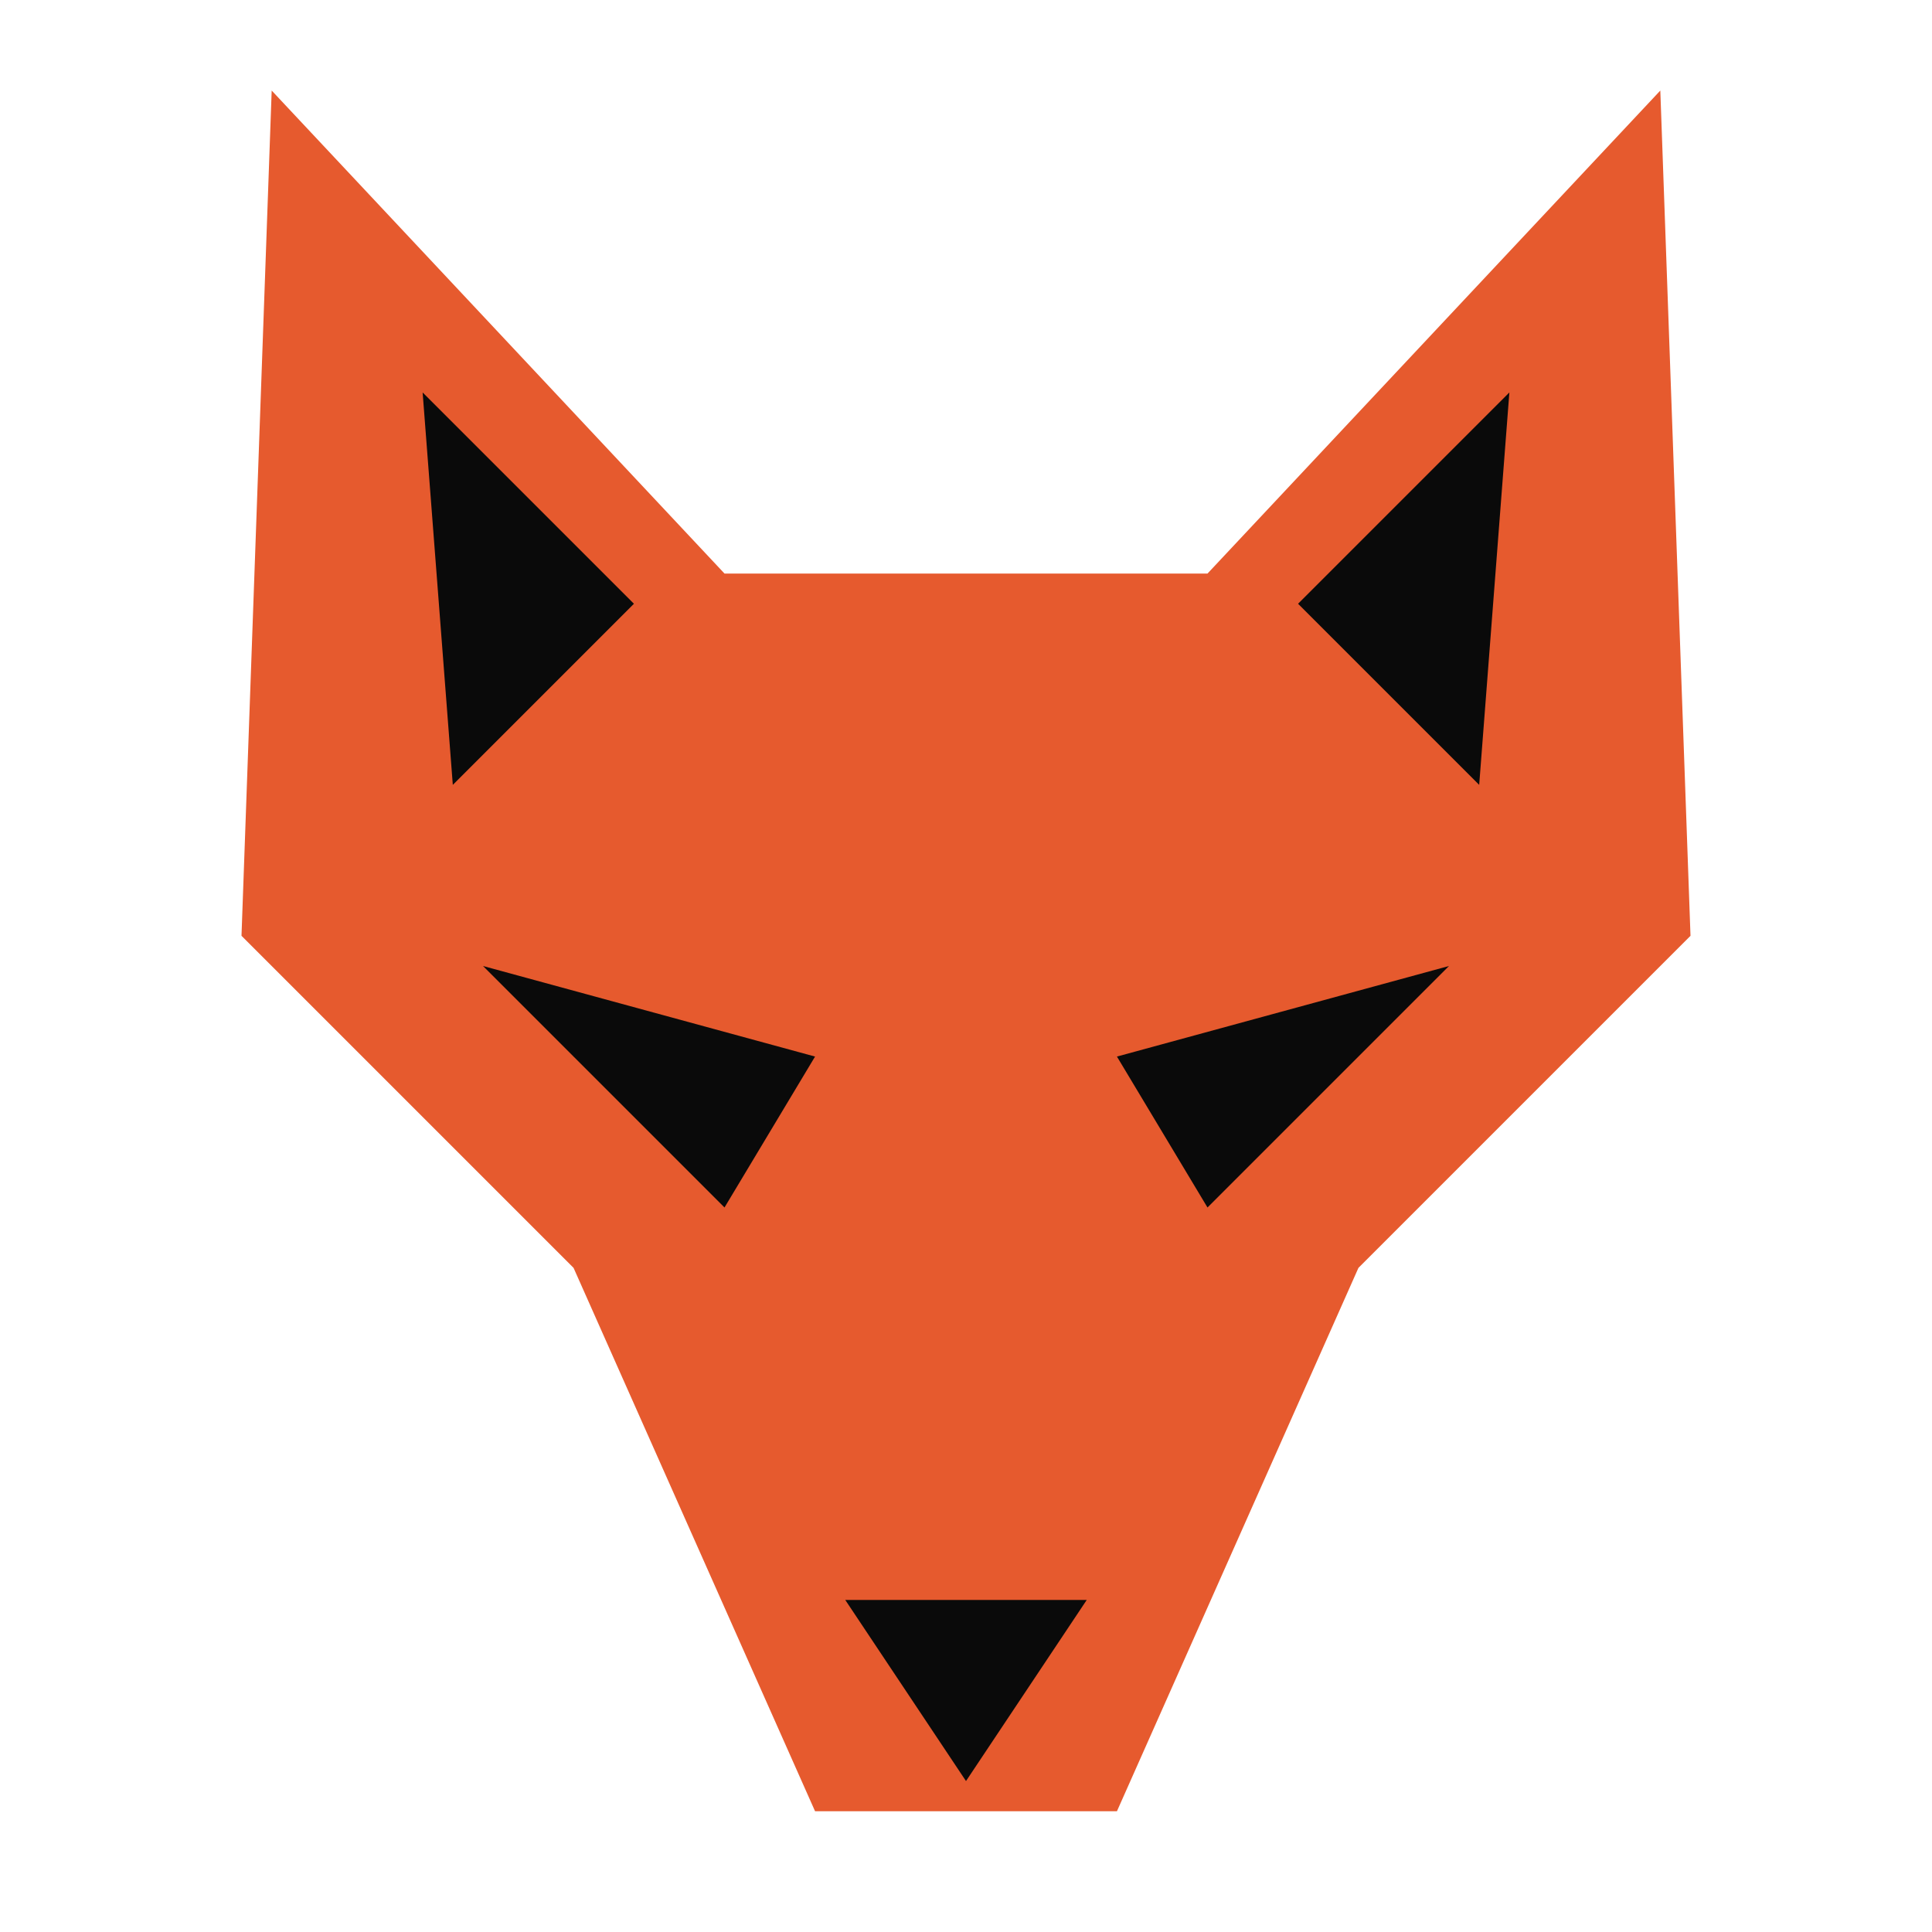
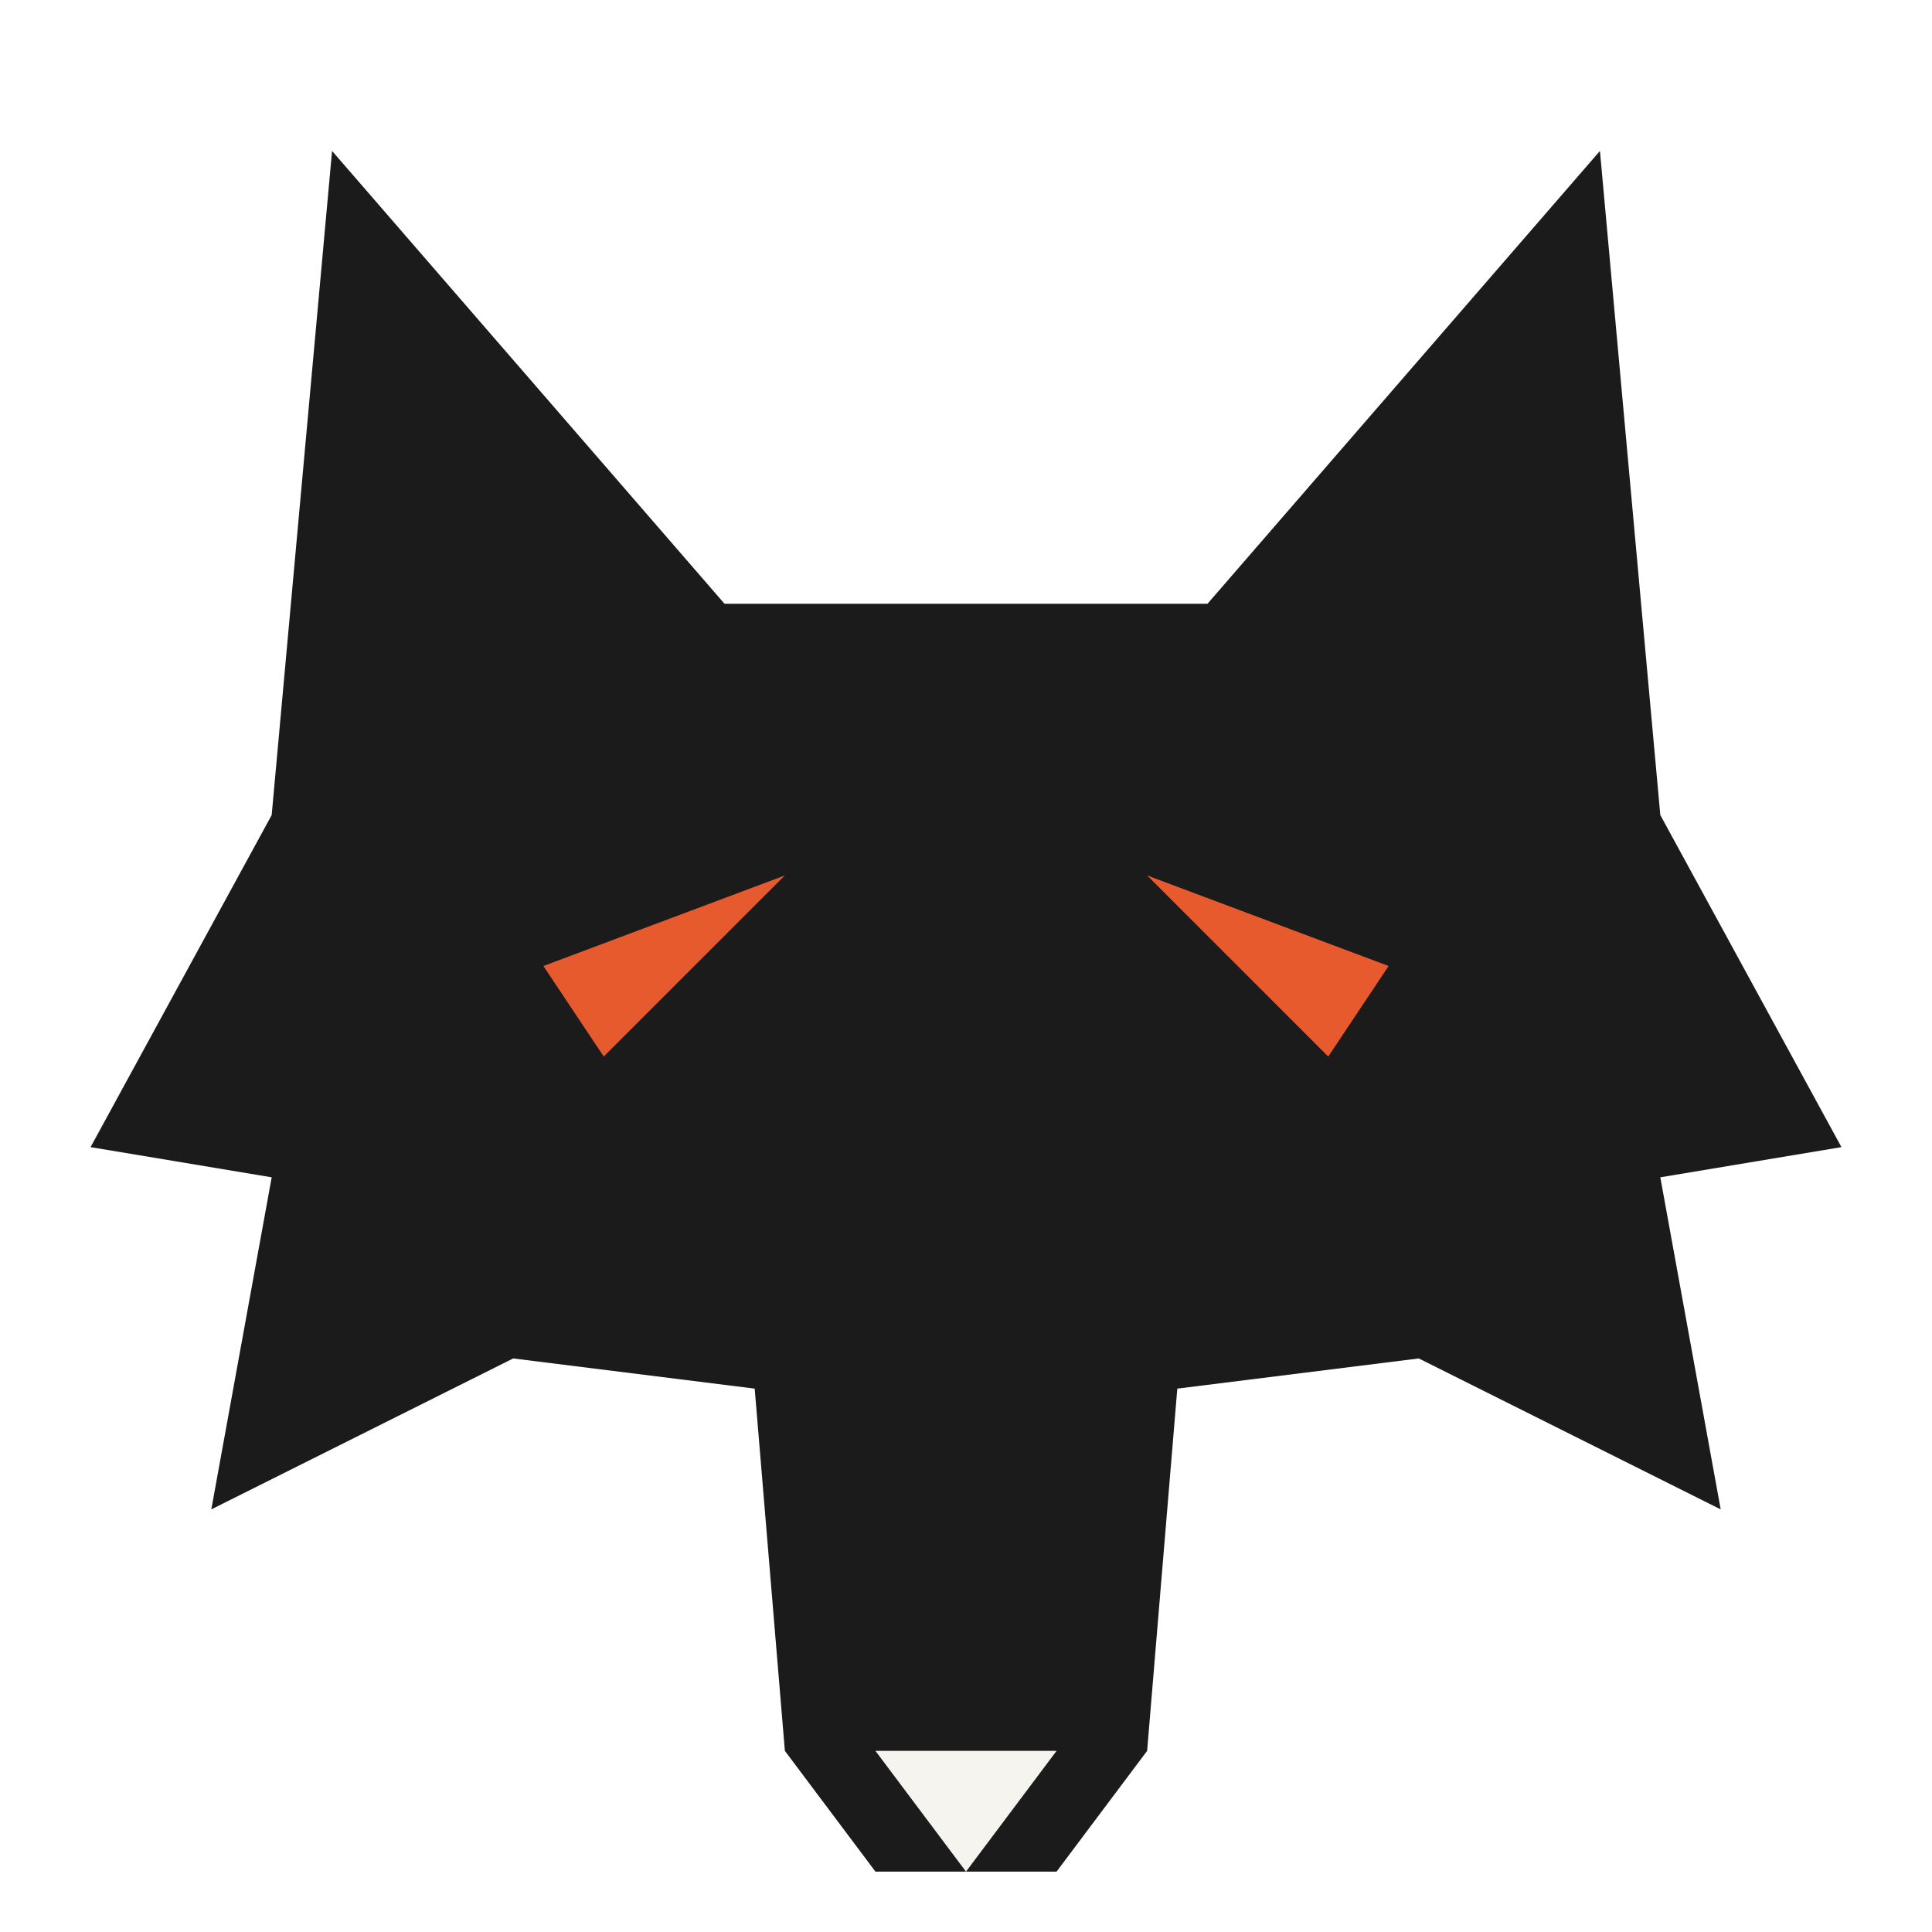
<svg xmlns="http://www.w3.org/2000/svg" viewBox="0 0 64 64" role="img" aria-label="Wolf Lab mark (draft)">
-   <path fill="#E65A2E" d="M9 3l15 16h16L55 3l1 28-11 11-8 18h-10l-8-18L8 31z" />
-   <path fill="#0A0A0A" d="M14 13l7 7-6 6zM50 13l-7 7 6 6zM16 32l11 3-3 5zM48 32l-11 3 3 5zM28 53h8l-4 6z" />
+   <path fill="#1B1B1B" d="M32 20 L40 20 L53 5 L55 27 L61 38 L55 39 L57 50 L47 45 L39 46 L38 58 L35 62 L32 62 L29 62 L26 58 L25 46 L17 45 L7 50 L9 39 L3 38 L9 27 L11 5 L24 20Z" />
+   <path fill="#E65A2E" d="M38 29 l8 3 l-2 3z M26 29 l-8 3 l2 3z" />
+   <path fill="#F5F4EF" d="M29 58h6l-3 4z" />
</svg>
